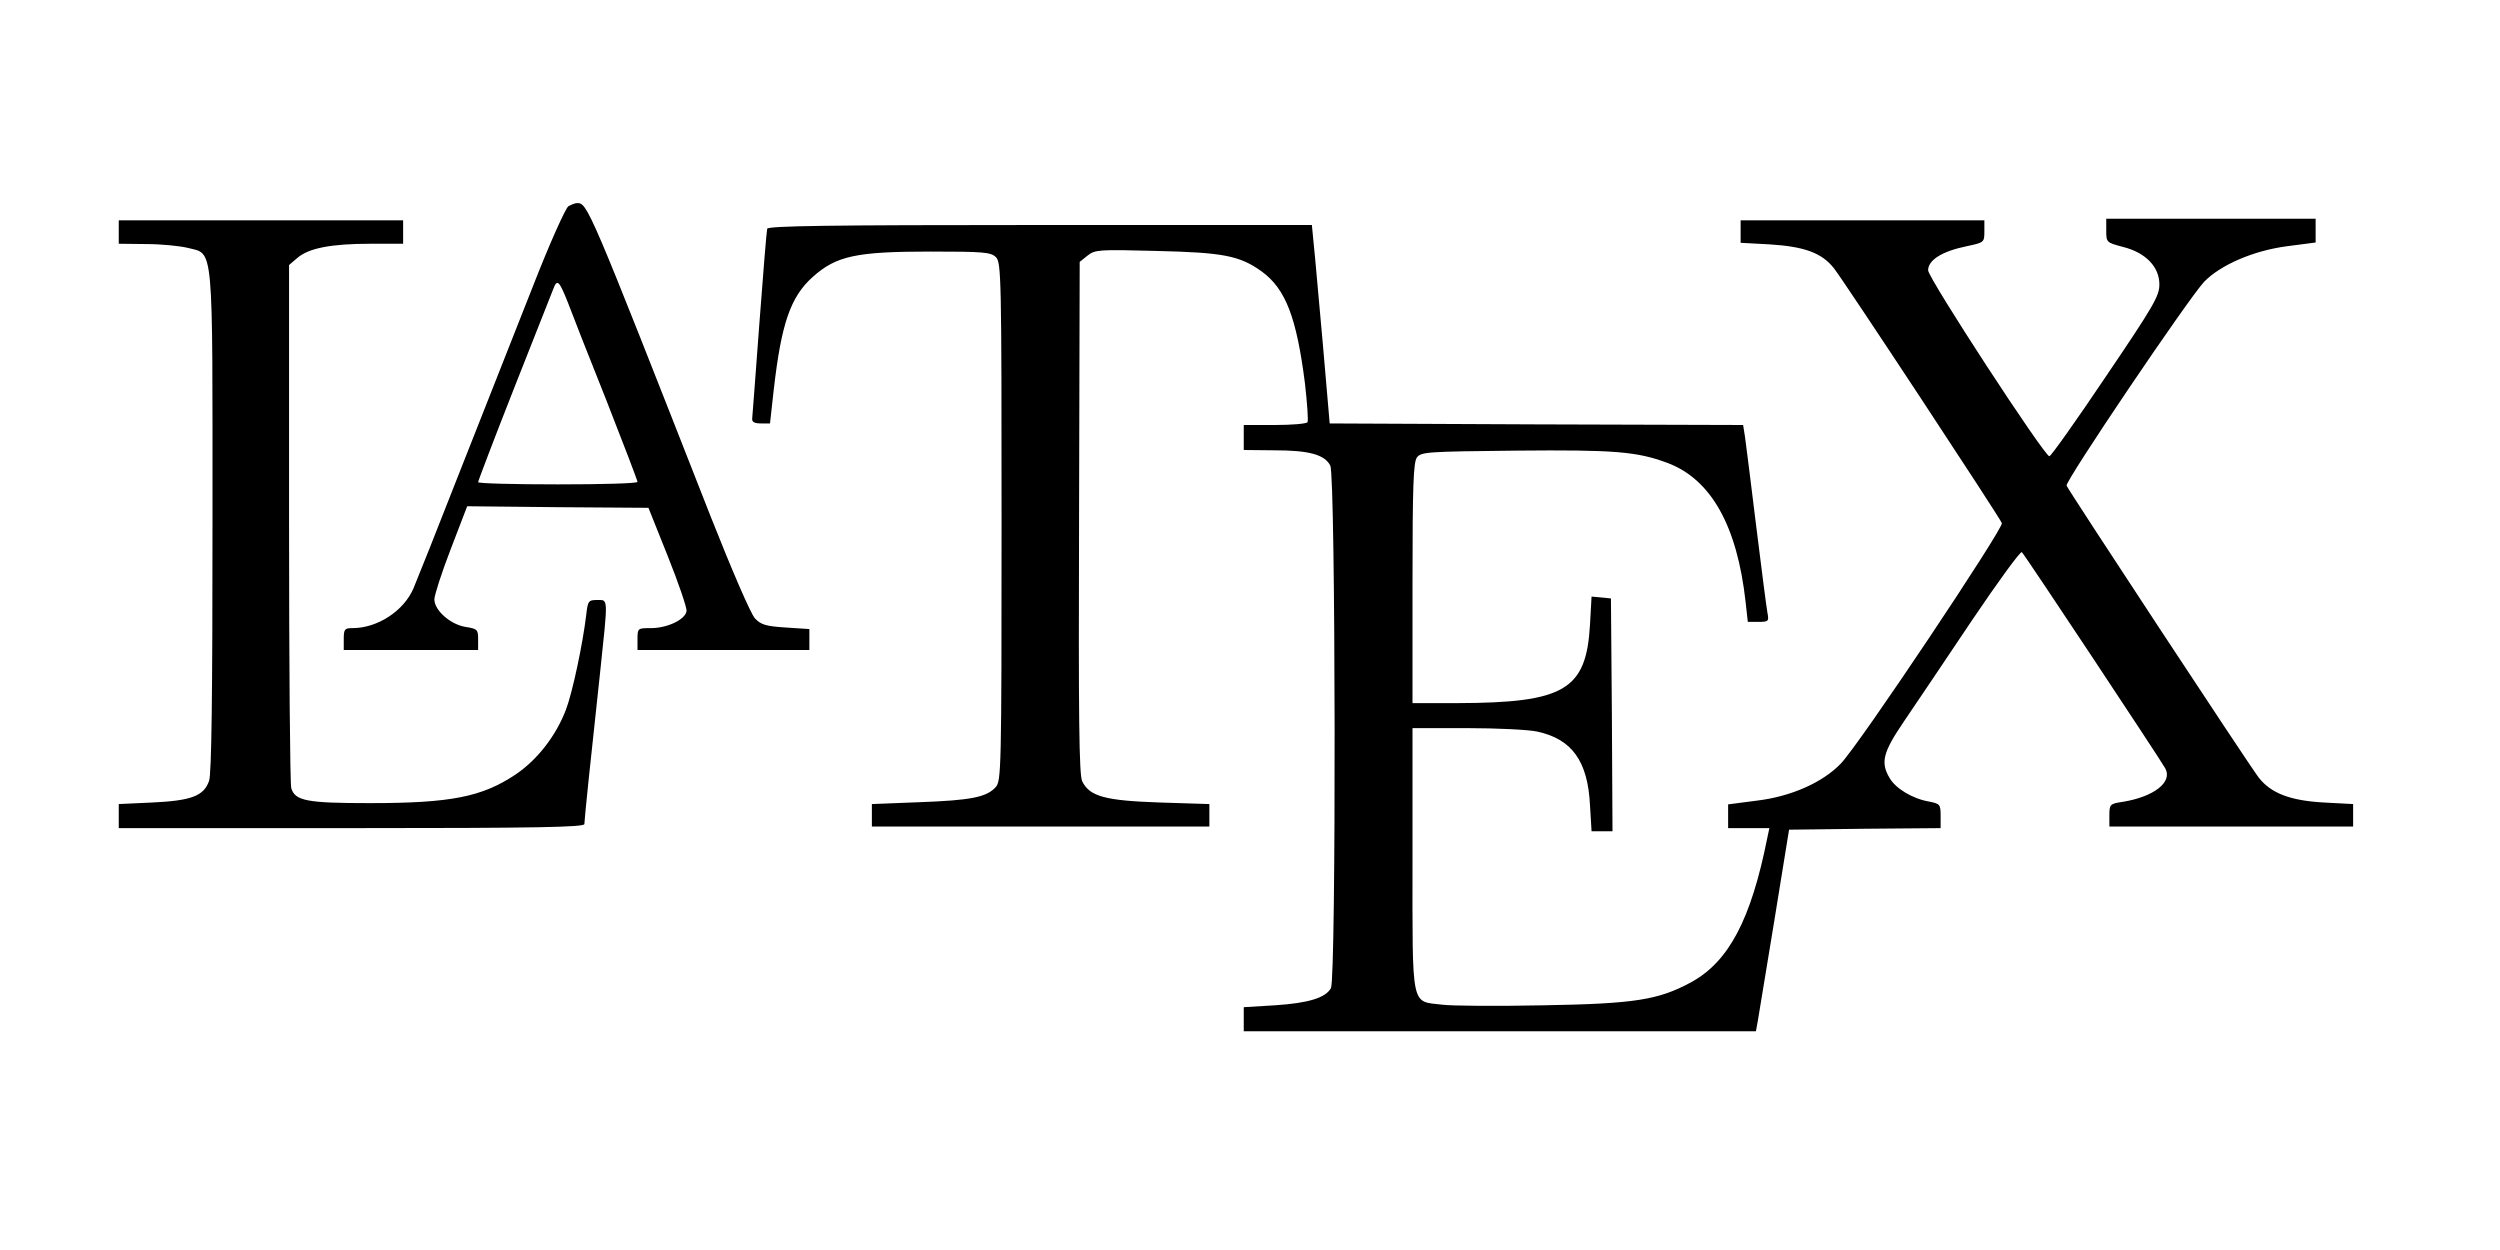
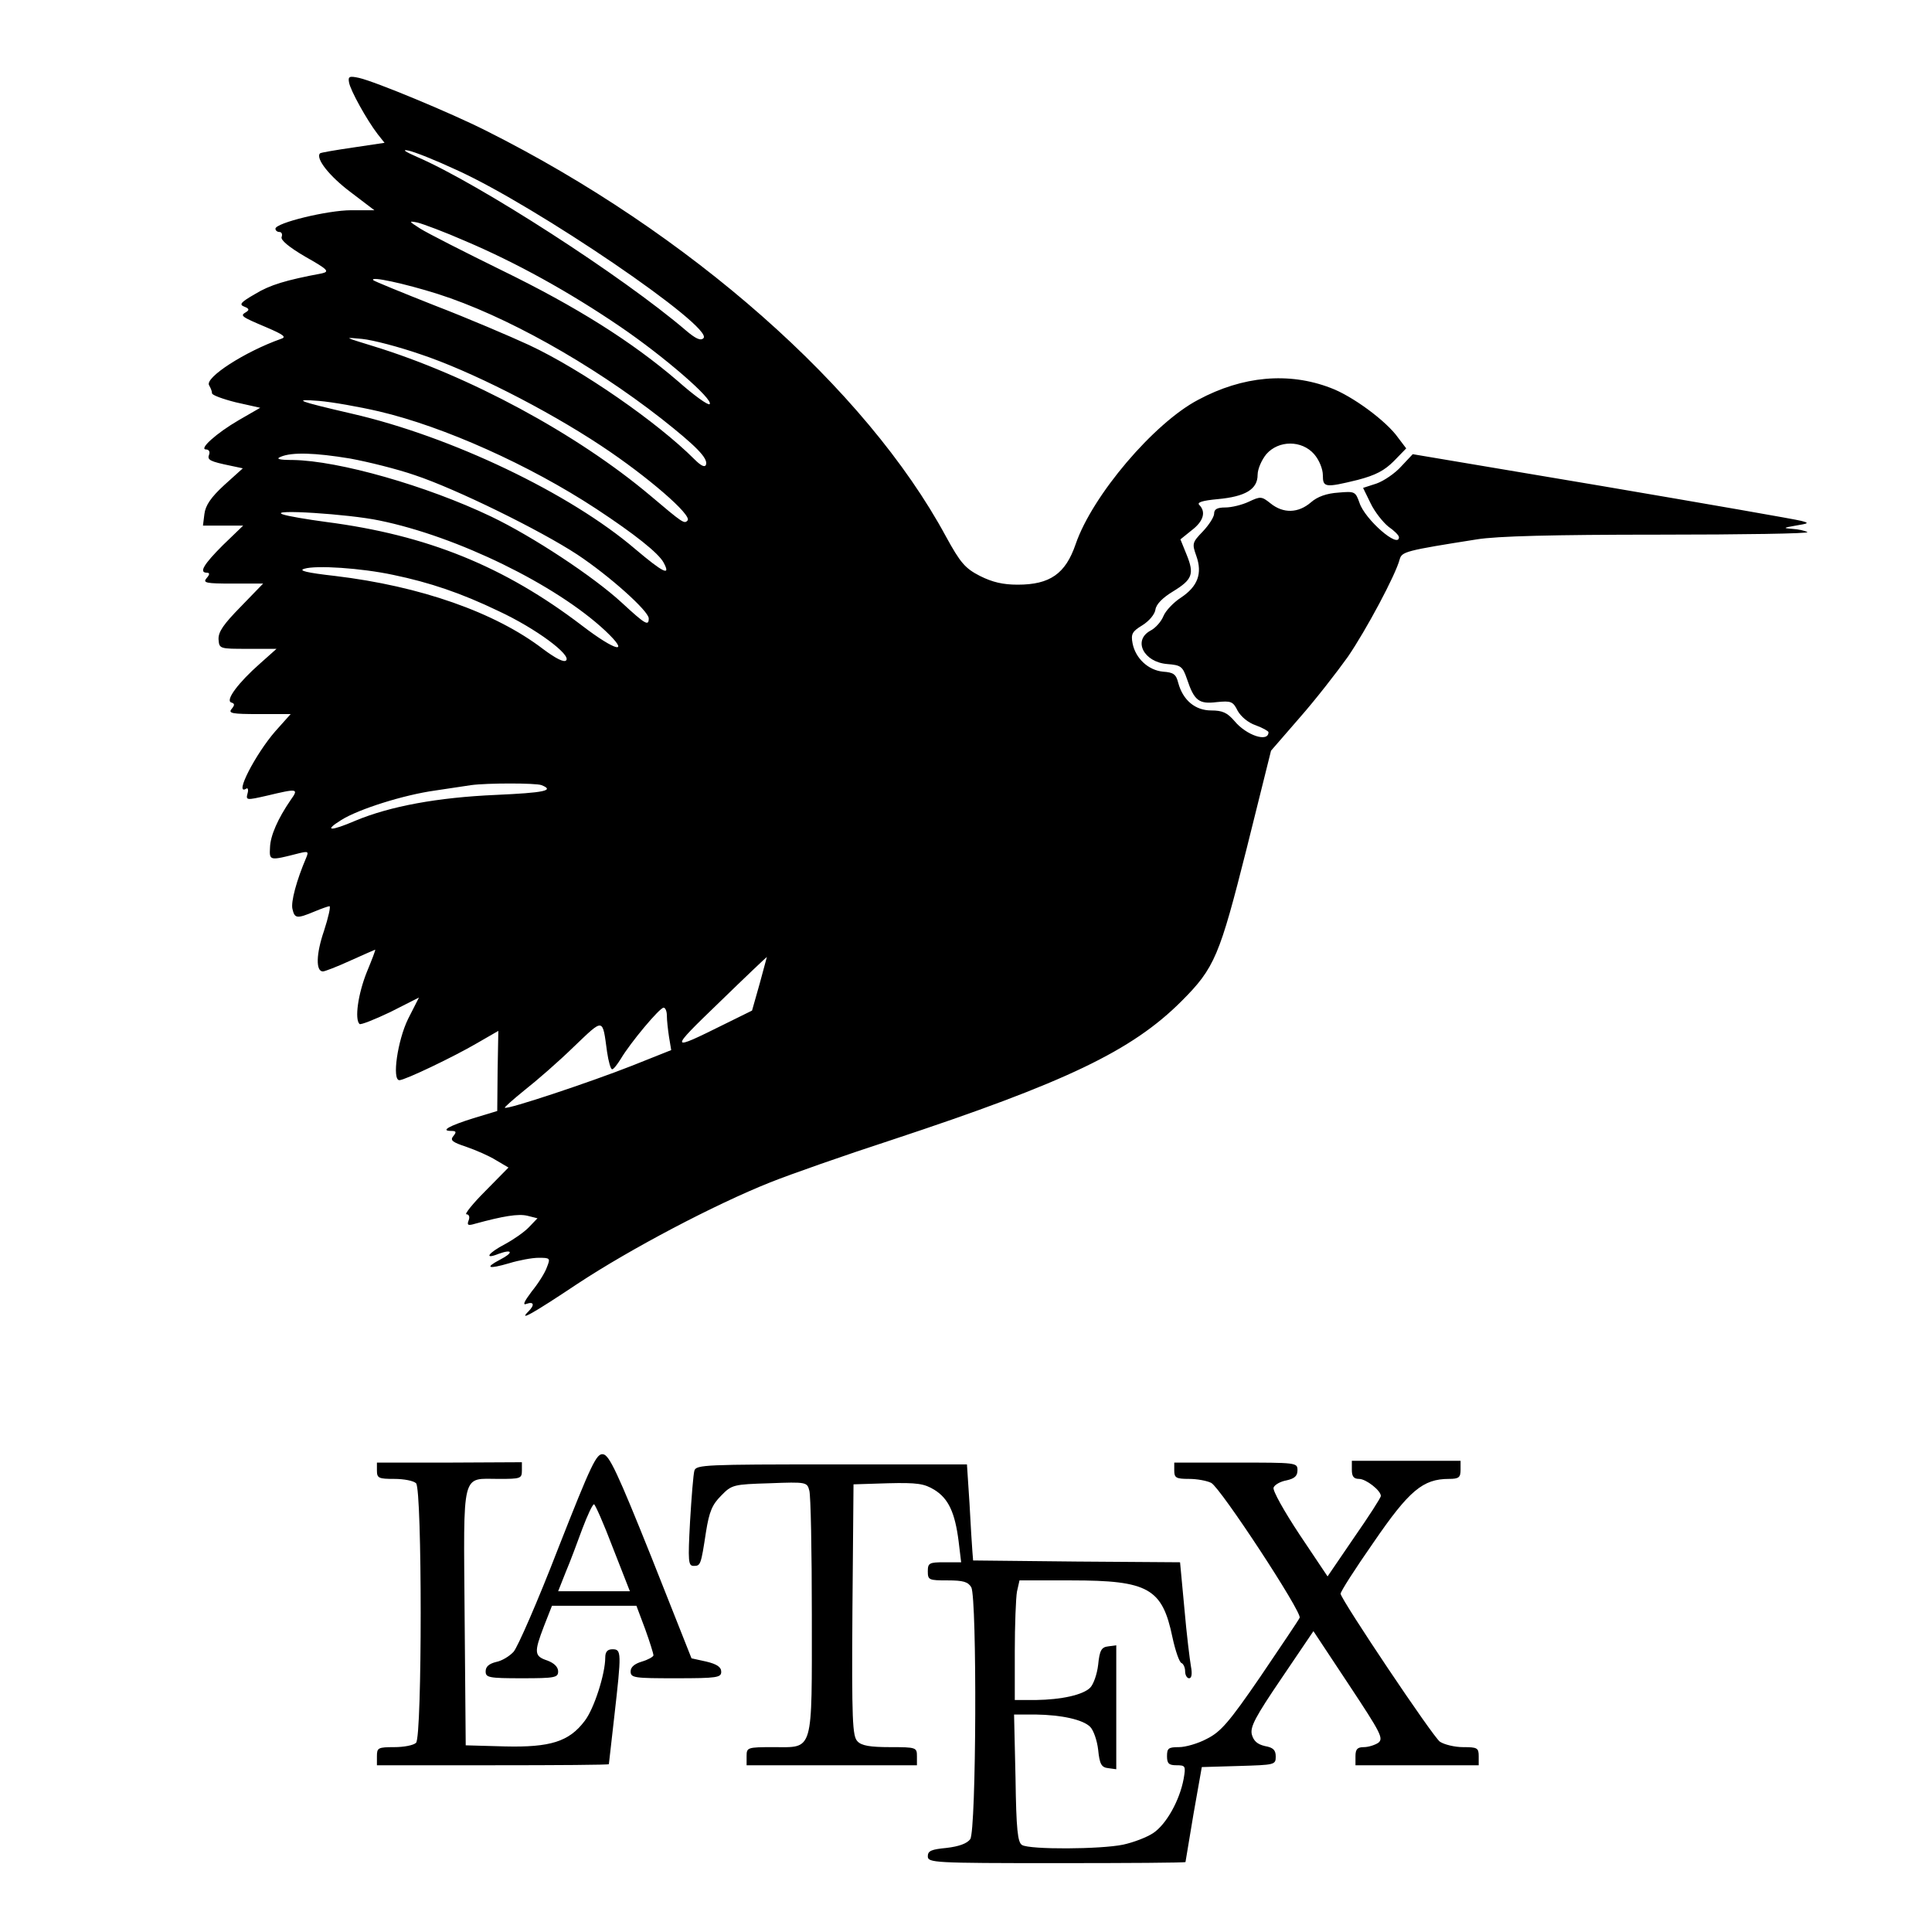
- <svg xmlns="http://www.w3.org/2000/svg" version="1.0" width="800pt" height="400pt" viewBox="0 0 800 400" preserveAspectRatio="xMidYMid meet">
-   <g transform="translate(0,400) scale(0.1,-0.1)" fill="#000000" stroke="none">
-     <path d="M1819 3340 c-9 -5 -61 -121 -114 -257 -54 -137 -158 -401 -232 -588 -73 -187 -141 -357 -150 -378 -31 -72 -115 -127 -195 -127 -25 0 -28 -3 -28 -35 l0 -35 215 0 215 0 0 34 c0 31 -2 34 -41 40 -48 8 -99 53 -99 88 0 13 23 85 52 160 l53 138 290 -3 290 -2 62 -155 c34 -85 61 -164 60 -175 -3 -27 -61 -55 -114 -55 -42 0 -43 0 -43 -35 l0 -35 275 0 275 0 0 34 0 33 -76 5 c-63 4 -79 9 -98 29 -13 13 -75 157 -141 324 -393 1001 -395 1006 -429 1005 -6 0 -18 -5 -27 -10z m-1 -310 c11 -30 66 -170 122 -310 55 -140 100 -258 100 -262 0 -5 -115 -8 -255 -8 -140 0 -255 3 -255 7 0 4 51 138 114 298 63 159 120 303 126 319 13 35 19 29 48 -44z" />
-     <path d="M380 3258 l0 -38 88 -1 c48 0 107 -6 132 -12 85 -22 80 30 80 -878 0 -557 -3 -806 -11 -828 -17 -48 -56 -63 -181 -69 l-108 -5 0 -38 0 -39 745 0 c589 0 745 3 745 13 0 14 21 216 50 482 26 247 27 235 -9 235 -28 0 -30 -3 -35 -47 -11 -93 -44 -249 -65 -304 -32 -84 -92 -161 -162 -208 -107 -71 -206 -91 -465 -91 -201 0 -240 7 -252 48 -4 15 -7 398 -7 850 l0 824 27 23 c36 31 108 45 233 45 l105 0 0 38 0 37 -455 0 -455 0 0 -37z" />
-     <path d="M5570 3259 l0 -36 93 -5 c111 -7 167 -27 206 -77 35 -45 529 -795 537 -815 6 -16 -456 -708 -515 -769 -57 -60 -159 -106 -269 -119 l-92 -12 0 -38 0 -38 66 0 66 0 -7 -33 c-52 -260 -123 -394 -243 -460 -105 -57 -181 -69 -474 -74 -147 -3 -292 -2 -323 2 -101 12 -95 -18 -95 465 l0 420 175 0 c95 0 197 -5 224 -11 111 -24 162 -94 169 -236 l5 -83 33 0 34 0 -2 373 -3 372 -31 3 -31 3 -5 -90 c-12 -209 -81 -250 -425 -251 l-143 0 0 383 c0 315 3 387 14 403 14 18 31 19 318 22 315 3 386 -3 483 -39 140 -52 224 -201 251 -446 l7 -63 34 0 c32 0 34 2 29 28 -3 15 -19 140 -36 277 -17 138 -33 267 -36 287 l-6 38 -661 2 -662 3 -22 255 c-13 140 -25 283 -29 318 l-6 62 -869 0 c-687 0 -870 -3 -874 -12 -2 -7 -13 -143 -25 -303 -12 -159 -22 -297 -23 -305 -1 -10 7 -15 28 -15 l29 0 12 108 c24 210 53 297 125 361 75 67 138 81 376 81 171 0 194 -2 210 -18 17 -17 18 -64 18 -846 0 -800 -1 -830 -19 -850 -29 -32 -79 -42 -243 -48 l-153 -6 0 -36 0 -36 540 0 540 0 0 36 0 36 -159 5 c-174 6 -224 19 -248 68 -10 20 -12 204 -10 843 l2 819 25 20 c24 19 35 20 220 15 215 -5 267 -15 338 -66 76 -56 111 -146 138 -359 7 -63 11 -118 8 -123 -3 -5 -50 -9 -105 -9 l-99 0 0 -40 0 -40 98 -1 c112 0 161 -14 179 -49 17 -33 19 -1640 2 -1672 -17 -31 -72 -48 -180 -55 l-99 -6 0 -39 0 -38 820 0 819 0 6 33 c3 17 27 163 53 322 l47 290 243 3 242 2 0 39 c0 37 -2 39 -37 46 -53 9 -107 42 -126 75 -30 50 -22 82 46 182 35 51 132 196 216 321 85 126 157 225 161 220 11 -11 445 -666 459 -692 24 -44 -37 -91 -137 -107 -40 -6 -42 -8 -42 -43 l0 -36 390 0 390 0 0 36 0 36 -94 5 c-108 6 -170 30 -209 81 -34 45 -607 916 -614 933 -5 14 388 596 440 652 52 54 158 100 265 114 l92 12 0 38 0 38 -335 0 -335 0 0 -38 c0 -38 1 -38 53 -52 73 -18 117 -64 117 -120 0 -37 -17 -67 -172 -296 -94 -140 -175 -254 -180 -254 -16 0 -388 570 -388 595 0 33 45 61 123 77 56 12 57 12 57 48 l0 35 -390 0 -390 0 0 -36z" />
+ <svg xmlns="http://www.w3.org/2000/svg" width="526" height="533" preserveAspectRatio="xMidYMid meet">
+   <g>
+     <rect fill="none" id="canvas_background" height="535" width="528" y="-1" x="-1" />
+   </g>
+   <g>
+     <path id="svg_2" d="m96.3,22.7c0.3,2.1 4.9,10.4 7.9,14.3l1.9,2.4l-8.7,1.3c-4.8,0.7 -8.9,1.4 -9.1,1.6c-1.3,1.4 2.6,6.3 8.3,10.6l6.7,5.1l-6.4,0c-6.5,0 -20.9,3.5 -20.9,5.1c0,0.5 0.5,0.9 1.1,0.9c0.6,0 0.9,0.6 0.6,1.4c-0.3,0.8 1.9,2.7 6.5,5.4c6.2,3.5 6.8,4.1 4.7,4.6c-10.1,1.9 -14.4,3.2 -18.5,5.7c-4,2.3 -4.5,2.9 -3,3.5c1.3,0.5 1.5,0.9 0.5,1.5c-1.7,1 -1.5,1.2 5.6,4.2c4.9,2.1 5.6,2.7 4,3.2c-9.9,3.5 -21.1,10.7 -19.8,12.8c0.4,0.7 0.8,1.6 0.8,2.2c0,0.5 3,1.6 6.6,2.5l6.7,1.5l-5.9,3.4c-6.2,3.6 -11.2,8.1 -9,8.1c0.7,0 1.1,0.6 0.8,1.4c-0.6,1.5 0.2,1.9 6,3.1l3.3,0.7l-5.1,4.6c-3.7,3.4 -5.2,5.6 -5.5,8l-0.4,3.2l5.6,0l5.5,0l-5.6,5.4c-5.3,5.3 -6.7,7.6 -4.4,7.6c0.8,0 0.8,0.5 -0.1,1.5c-1.1,1.3 -0.2,1.5 7.2,1.5l8.4,0l-6.2,6.4c-4.7,4.8 -6.2,6.9 -6.1,9c0.2,2.6 0.3,2.6 8.1,2.6l7.9,0l-4.6,4.1c-5.9,5.2 -9.6,10.1 -7.9,10.7c1,0.3 1,0.7 0.1,1.8c-1,1.2 0.2,1.4 7.6,1.4l8.7,0l-4.2,4.7c-5.5,6.3 -11.5,17.9 -8.1,15.9c0.5,-0.4 0.7,0.3 0.4,1.3c-0.5,1.9 -0.3,1.9 5.4,0.6c8.4,-2 8.8,-2 6.5,1.2c-3.5,5.1 -5.6,9.8 -5.7,13.1c-0.2,3.7 -0.2,3.7 8,1.6c2.5,-0.6 2.7,-0.5 2,1.2c-2.7,6.3 -4.3,12.3 -3.8,14.2c0.6,2.6 1.2,2.7 6,0.7c1.9,-0.8 3.9,-1.5 4.2,-1.5c0.4,0 -0.3,3.1 -1.5,6.8c-2.2,6.4 -2.3,11.2 -0.3,11.2c0.5,0 3.9,-1.3 7.6,-3c3.6,-1.6 6.7,-3 6.8,-3c0.2,0 -0.9,2.8 -2.3,6.2c-2.4,6 -3.4,13 -2,14.3c0.3,0.3 4.1,-1.2 8.5,-3.3l7.9,-4l-3,5.9c-2.9,5.9 -4.5,16.9 -2.4,16.9c1.5,0 14.9,-6.4 21.4,-10.2l5.9,-3.4l-0.2,11l-0.1,11.1l-6.6,2c-6.7,2.1 -9.2,3.5 -6.1,3.5c1.4,0 1.5,0.3 0.6,1.4c-1,1.2 -0.3,1.7 3.6,3c2.6,0.9 6.3,2.5 8.2,3.7l3.4,2l-6.4,6.5c-3.5,3.5 -5.8,6.4 -5.2,6.4c0.7,0 1,0.7 0.6,1.7c-0.5,1.3 -0.2,1.5 1.8,0.9c7.7,-2.1 11.9,-2.8 14.4,-2.2l2.8,0.7l-2.3,2.4c-1.2,1.3 -4.2,3.4 -6.6,4.7c-4.8,2.5 -6,4.4 -1.8,2.7c3.9,-1.4 4.1,-0.3 0.4,1.6c-4.4,2.3 -3.3,2.7 2.5,1c2.6,-0.8 6.3,-1.5 8.1,-1.5c3.2,0 3.3,0.1 2.3,2.6c-0.5,1.5 -2.4,4.5 -4.2,6.7c-2.1,2.8 -2.6,3.9 -1.4,3.4c2,-0.7 2.3,0.3 0.5,2.1c-2.9,2.9 1.2,0.6 13.5,-7.6c14.7,-9.7 37.9,-21.9 53.2,-28c5.5,-2.2 20.6,-7.5 33.5,-11.7c48.1,-15.9 66.3,-24.6 80,-38.3c9.2,-9.2 10.5,-12.5 18,-42.2l6.7,-26.9l7.9,-9.1c4.4,-5 10.3,-12.6 13.3,-16.8c5,-7.3 13.2,-22.6 14.3,-26.9c0.6,-2.1 1.6,-2.4 21.3,-5.5c5.5,-0.9 21,-1.3 50.2,-1.3c23.1,0 41.6,-0.3 41,-0.7c-0.7,-0.4 -2.5,-0.8 -4.2,-0.9c-2.6,-0.2 -2.5,-0.3 1,-0.9c3.6,-0.6 3.8,-0.7 1.5,-1.3c-1.4,-0.4 -26.1,-4.7 -54.9,-9.6l-52.3,-8.8l-3.2,3.4c-1.7,1.9 -4.8,4 -6.8,4.7l-3.7,1.2l2.1,4.3c1.1,2.3 3.4,5.2 4.9,6.4c1.6,1.1 2.9,2.4 2.9,2.9c0,3.3 -9.4,-4.9 -10.9,-9.5c-1.1,-3.1 -1.3,-3.2 -5.8,-2.8c-3.2,0.2 -5.8,1.1 -7.6,2.7c-3.5,3 -7.6,3.1 -11.1,0.3c-2.5,-2 -2.8,-2 -6,-0.5c-1.9,0.9 -4.8,1.6 -6.5,1.6c-2.3,0 -3.1,0.5 -3.1,1.7c0,0.9 -1.4,3.1 -3.1,4.9c-3,3.1 -3,3.4 -1.8,6.8c1.7,4.8 0.4,8.4 -4.3,11.5c-2,1.3 -4.2,3.6 -4.8,5.1c-0.6,1.5 -2.2,3.3 -3.6,4c-4.9,2.7 -1.8,8.7 4.7,9.2c3.7,0.3 4.2,0.6 5.4,4.1c2,6 3.3,7 8.2,6.4c4,-0.4 4.5,-0.2 5.8,2.4c0.9,1.6 2.9,3.3 5,4c1.9,0.7 3.5,1.6 3.5,1.9c0,2.9 -6.1,0.9 -9.4,-3.1c-2,-2.3 -3.3,-2.9 -6.4,-2.9c-4.4,0 -7.8,-2.8 -9.1,-7.6c-0.6,-2.4 -1.3,-2.9 -4.2,-3.1c-4.1,-0.4 -7.6,-3.7 -8.4,-7.8c-0.5,-2.6 -0.1,-3.3 2.7,-5c1.9,-1.2 3.4,-3 3.6,-4.3c0.2,-1.5 2,-3.3 4.8,-5c5.4,-3.3 6,-4.8 3.8,-10.2l-1.7,-4.2l3.1,-2.5c3.3,-2.5 4,-5.1 2.1,-7c-0.7,-0.7 0.8,-1.2 5.1,-1.6c7.6,-0.7 11,-2.7 11,-6.7c0,-1.6 1.1,-4.1 2.4,-5.7c3.4,-3.9 9.8,-3.9 13.2,0c1.4,1.6 2.4,4.1 2.4,5.8c0,3.4 0.6,3.5 9.6,1.3c5,-1.3 7.4,-2.6 10,-5.2l3.4,-3.5l-2.2,-2.9c-3.2,-4.6 -12.7,-11.6 -18.7,-13.8c-11.5,-4.4 -24.2,-3.3 -36.5,3.3c-12.2,6.4 -29.2,26.4 -33.8,39.8c-2.8,8.2 -7.1,11.2 -16,11.2c-4.1,0 -7,-0.7 -10.4,-2.4c-4.1,-2.1 -5.4,-3.6 -9.4,-10.9c-22.1,-40.9 -70.8,-83.8 -126.8,-111.9c-9.9,-5 -30.7,-13.6 -35.1,-14.6c-2.7,-0.6 -3.1,-0.4 -2.8,1.2zm29.7,24.2c21.9,9.9 71.1,43.4 68.1,46.4c-0.8,0.8 -2.2,0.1 -4.8,-2.1c-17.4,-14.9 -57.1,-40.5 -74.2,-47.9c-3.2,-1.4 -4.3,-2.1 -2.6,-1.8c1.7,0.3 7.7,2.7 13.5,5.4zm2.4,19.6c13.9,5.9 28.6,14 42.7,23.6c12.2,8.3 25.9,20.2 24.7,21.4c-0.4,0.4 -4.3,-2.4 -8.7,-6.3c-12.8,-11 -28.1,-20.6 -48.6,-30.6c-10.4,-5.1 -20.6,-10.3 -22.5,-11.5c-3.3,-2.1 -3.3,-2.2 -0.8,-1.7c1.6,0.4 7.5,2.6 13.2,5.1zm-7.6,14.6c18.5,5.9 42.1,19.1 61.7,34.4c9.5,7.5 12.9,10.9 12.3,12.7c-0.3,0.8 -1.3,0.4 -3.2,-1.5c-10.2,-10.2 -31.1,-24.7 -45.6,-31.5c-5.2,-2.4 -16.9,-7.4 -26,-10.9c-9.1,-3.6 -16.7,-6.7 -17,-7c-1.1,-1.2 8.6,0.9 17.8,3.8zm-4.9,16.6c13.6,4.5 34.6,15.1 50,25.3c12.7,8.4 25.2,19.2 23.8,20.6c-0.9,1 -1.3,0.7 -10.3,-6.9c-20.2,-17 -50,-33.1 -76.4,-41.2c-8.1,-2.5 -8.3,-2.5 -3.1,-2c3,0.3 10.2,2.2 16,4.2zm-11.3,15.8c17.9,4.2 41.5,14.8 59.8,26.8c10.8,7.1 17.3,12.3 18.7,14.9c2.1,3.9 -0.1,2.8 -7.8,-3.7c-18,-15.4 -50.8,-31.1 -78.3,-37.4c-14.7,-3.4 -16.6,-4.1 -9,-3.5c3.6,0.3 11,1.6 16.6,2.9zm-8,13c4.9,0.9 13,2.9 17.9,4.6c11.4,3.8 34.6,15.2 44.8,21.9c8.9,5.9 19.7,15.6 19.7,17.6c0,2.2 -0.9,1.7 -7.4,-4.3c-7.8,-7.2 -24.6,-18.3 -36.1,-23.8c-17.8,-8.5 -42,-15.4 -54.7,-15.6c-3.9,0 -4.8,-0.3 -3.3,-0.9c3.1,-1.3 9.4,-1.1 19.1,0.5zm8.1,17.1c21.5,4.4 48.7,17.7 62.3,30.4c7.1,6.7 3,5.8 -6.4,-1.4c-21.5,-16.4 -42.8,-25 -70.6,-28.6c-5.2,-0.7 -10.6,-1.6 -12,-2.1c-4.1,-1.5 18.2,-0.1 26.7,1.7zm3.8,15c10.1,2.1 18.7,5 29.1,10c10.3,4.8 20.1,12.1 18.6,13.6c-0.6,0.6 -2.8,-0.5 -6.3,-3.1c-13.3,-10.2 -34,-17.4 -57.4,-20.2c-8,-0.9 -10.3,-1.5 -8.5,-2c3.2,-1 15.6,-0.2 24.5,1.7zm40.9,58c3.8,1.5 0.7,2.1 -12.6,2.7c-16,0.7 -29.1,3.1 -38.7,7.1c-7,3 -8.9,2.9 -3.9,-0.2c4.8,-3 17.2,-6.9 25.8,-8.1c4.1,-0.6 8.6,-1.3 10,-1.5c4.4,-0.6 17.8,-0.6 19.4,0zm60.2,54.8l-2.1,7.4l-7.5,3.7c-15.5,7.7 -15.5,7.5 -1.5,-6c7.1,-6.9 13,-12.5 13.1,-12.5c0,0 -0.9,3.3 -2,7.4zm-25.6,8.8c0,1.3 0.3,3.9 0.6,5.9l0.6,3.6l-10.8,4.3c-11.4,4.5 -34.5,12.2 -35.1,11.6c-0.2,-0.1 2.3,-2.3 5.5,-4.9c3.2,-2.5 9.3,-7.8 13.5,-11.9c8.4,-8 7.9,-8.1 9.2,1.4c0.4,2.7 1,4.8 1.4,4.8c0.4,0 1.4,-1.3 2.4,-2.9c2.6,-4.4 10.7,-14.1 11.8,-14.1c0.5,0 0.9,1 0.9,2.2z" />
+     <g id="svg_18">
+       <path id="svg_3" d="m154,427.2c-5.6,14.5 -11.2,27.3 -12.3,28.5c-1.1,1.2 -3.2,2.5 -4.8,2.8c-2,0.5 -2.9,1.3 -2.9,2.6c0,1.7 0.8,1.9 10,1.9c9.2,0 10,-0.2 10,-1.9c0,-1.2 -1.1,-2.3 -3,-3c-3.6,-1.2 -3.7,-2.2 -0.9,-9.5l2.2,-5.6l11.6,0l11.7,0l2.4,6.4c1.3,3.6 2.3,6.8 2.3,7.3c-0.1,0.4 -1.5,1.2 -3.2,1.7c-2,0.6 -3.1,1.5 -3.1,2.7c0,1.8 1,1.9 12.5,1.9c11.4,0 12.5,-0.2 12.5,-1.8c0,-1.3 -1.2,-2.1 -4.1,-2.8l-4.1,-0.9l-11.1,-28c-9.3,-23.2 -11.6,-28.1 -13.3,-28.3c-1.8,-0.3 -3.2,2.6 -12.4,26zm15.1,-0.2l4.7,12l-9.9,0l-9.9,0l2.1,-5.3c1.2,-2.8 3.2,-8.2 4.6,-12c1.4,-3.7 2.8,-6.7 3.2,-6.7c0.3,0 2.7,5.4 5.2,12z" />
+       <path id="svg_4" d="m104,405.7c0,2.1 0.5,2.3 4.8,2.3c2.6,0 5.3,0.5 6,1.2c1.7,1.7 1.7,69.9 0,71.6c-0.7,0.7 -3.4,1.2 -6,1.2c-4.5,0 -4.8,0.2 -4.8,2.5l0,2.5l32,0c17.6,0 32,-0.1 32,-0.3c0,-0.1 0.7,-6.1 1.5,-13.2c2,-17.6 2,-18.5 -0.5,-18.5c-1.4,0 -2,0.7 -2,2.3c0,4.5 -3.1,14.2 -5.7,17.5c-4.3,5.7 -9.5,7.3 -22,7l-10.8,-0.3l-0.3,-35.5c-0.3,-40.8 -1,-38 9.5,-38c5.9,0 6.3,-0.1 6.3,-2.3l0,-2.3l-20,0.1l-20,0l0,2.2z" />
+       <path id="svg_5" d="m324,405.7c0,2 0.5,2.3 4.1,2.3c2.2,0 4.9,0.5 6.1,1.1c2.6,1.4 25.1,35.7 24.4,37.2c-0.3,0.7 -5.2,7.9 -10.8,16.2c-8.7,12.7 -11,15.3 -14.8,17.2c-2.4,1.3 -5.9,2.3 -7.7,2.3c-2.9,0 -3.3,0.3 -3.3,2.5c0,2 0.5,2.5 2.6,2.5c2.5,0 2.6,0.2 2,3.7c-1.1,6 -4.8,12.6 -8.4,15c-1.8,1.2 -5.5,2.6 -8.3,3.2c-6.2,1.3 -25.8,1.4 -27.9,0.1c-1.2,-0.7 -1.6,-4.2 -1.8,-18.5l-0.4,-17.5l5.9,0c7.2,0.1 13.1,1.4 15.1,3.4c0.9,0.9 1.9,3.7 2.2,6.3c0.4,4 0.9,4.9 2.8,5.1l2.2,0.3l0,-17.1l0,-17.1l-2.2,0.3c-1.9,0.2 -2.4,1.1 -2.8,5.1c-0.3,2.6 -1.3,5.4 -2.2,6.3c-2,2 -7.9,3.3 -15,3.4l-5.8,0l0,-13.4c0,-7.3 0.3,-14.8 0.6,-16.5l0.7,-3.1l14.3,0c21.3,0 25.1,2.2 27.9,15.7c0.8,3.7 1.9,6.9 2.5,7.1c0.5,0.2 1,1.2 1,2.3c0,1 0.5,1.9 1.1,1.9c0.7,0 0.9,-1.2 0.5,-3.3c-0.3,-1.7 -1.2,-8.9 -1.8,-15.9l-1.2,-12.8l-28.5,-0.2l-28.6,-0.3l-0.2,-2.5c-0.1,-1.4 -0.5,-7.3 -0.8,-13.3l-0.7,-10.7l-37.3,0c-34.7,0 -37.4,0.1 -37.9,1.7c-0.3,1 -0.8,7.3 -1.2,14c-0.6,11.1 -0.5,12.3 1,12.3c1.9,0 2,-0.2 3.4,-9.4c0.9,-5.6 1.7,-7.5 4.2,-10c2.9,-3 3.4,-3.1 13.4,-3.4c10.1,-0.4 10.3,-0.3 10.9,2c0.4,1.2 0.7,16.7 0.7,34.3c0,38.5 0.6,36.5 -10.6,36.5c-7.2,0 -7.4,0.1 -7.4,2.5l0,2.5l23.5,0l23.5,0l0,-2.5c0,-2.4 -0.2,-2.5 -7.4,-2.5c-5.5,0 -7.9,-0.4 -9,-1.6c-1.4,-1.4 -1.6,-5.7 -1.4,-36.2l0.3,-34.7l9.5,-0.3c8.1,-0.2 10,0.1 12.8,1.8c3.9,2.4 5.7,6.3 6.7,14.2l0.7,5.8l-4.6,0c-4.2,0 -4.6,0.2 -4.6,2.5c0,2.4 0.3,2.5 5.5,2.5c4.3,0 5.6,0.4 6.5,1.9c1.6,3.1 1.4,67.2 -0.3,69.5c-0.9,1.2 -3.1,2 -6.5,2.4c-4.2,0.4 -5.2,0.8 -5.2,2.3c0,1.8 1.5,1.9 35.5,1.9c19.5,0 35.5,-0.1 35.6,-0.3c0,-0.1 1,-6.1 2.2,-13.2l2.3,-13l10.2,-0.3c9.9,-0.3 10.2,-0.3 10.2,-2.6c0,-1.8 -0.7,-2.5 -3,-2.9c-2.1,-0.5 -3.1,-1.4 -3.6,-3.2c-0.5,-2.1 1,-4.9 8.2,-15.5l8.8,-13l9.8,14.8c8.8,13.3 9.6,14.8 8.1,16c-0.9,0.6 -2.7,1.2 -4,1.2c-1.8,0 -2.3,0.6 -2.3,2.5l0,2.5l17,0l17,0l0,-2.5c0,-2.3 -0.4,-2.5 -4.3,-2.5c-2.3,0 -5.2,-0.7 -6.4,-1.5c-1.9,-1.3 -27.1,-38.9 -27.4,-40.8c-0.1,-0.5 4,-6.9 9.1,-14.2c9.8,-14.3 13.6,-17.5 20.8,-17.5c2.7,0 3.2,-0.4 3.2,-2.5l0,-2.5l-15,0l-15,0l0,2.5c0,1.8 0.5,2.5 2,2.5c1.9,0 6,3.2 6,4.7c0,0.5 -3.3,5.6 -7.4,11.5l-7.3,10.7l-7.7,-11.5c-4.3,-6.5 -7.5,-12.2 -7.2,-13c0.3,-0.8 1.9,-1.7 3.6,-2c2.2,-0.5 3,-1.2 3,-2.8c0,-2.1 -0.3,-2.1 -17,-2.1l-17,0l0,2.2z" />
+     </g>
  </g>
</svg>
